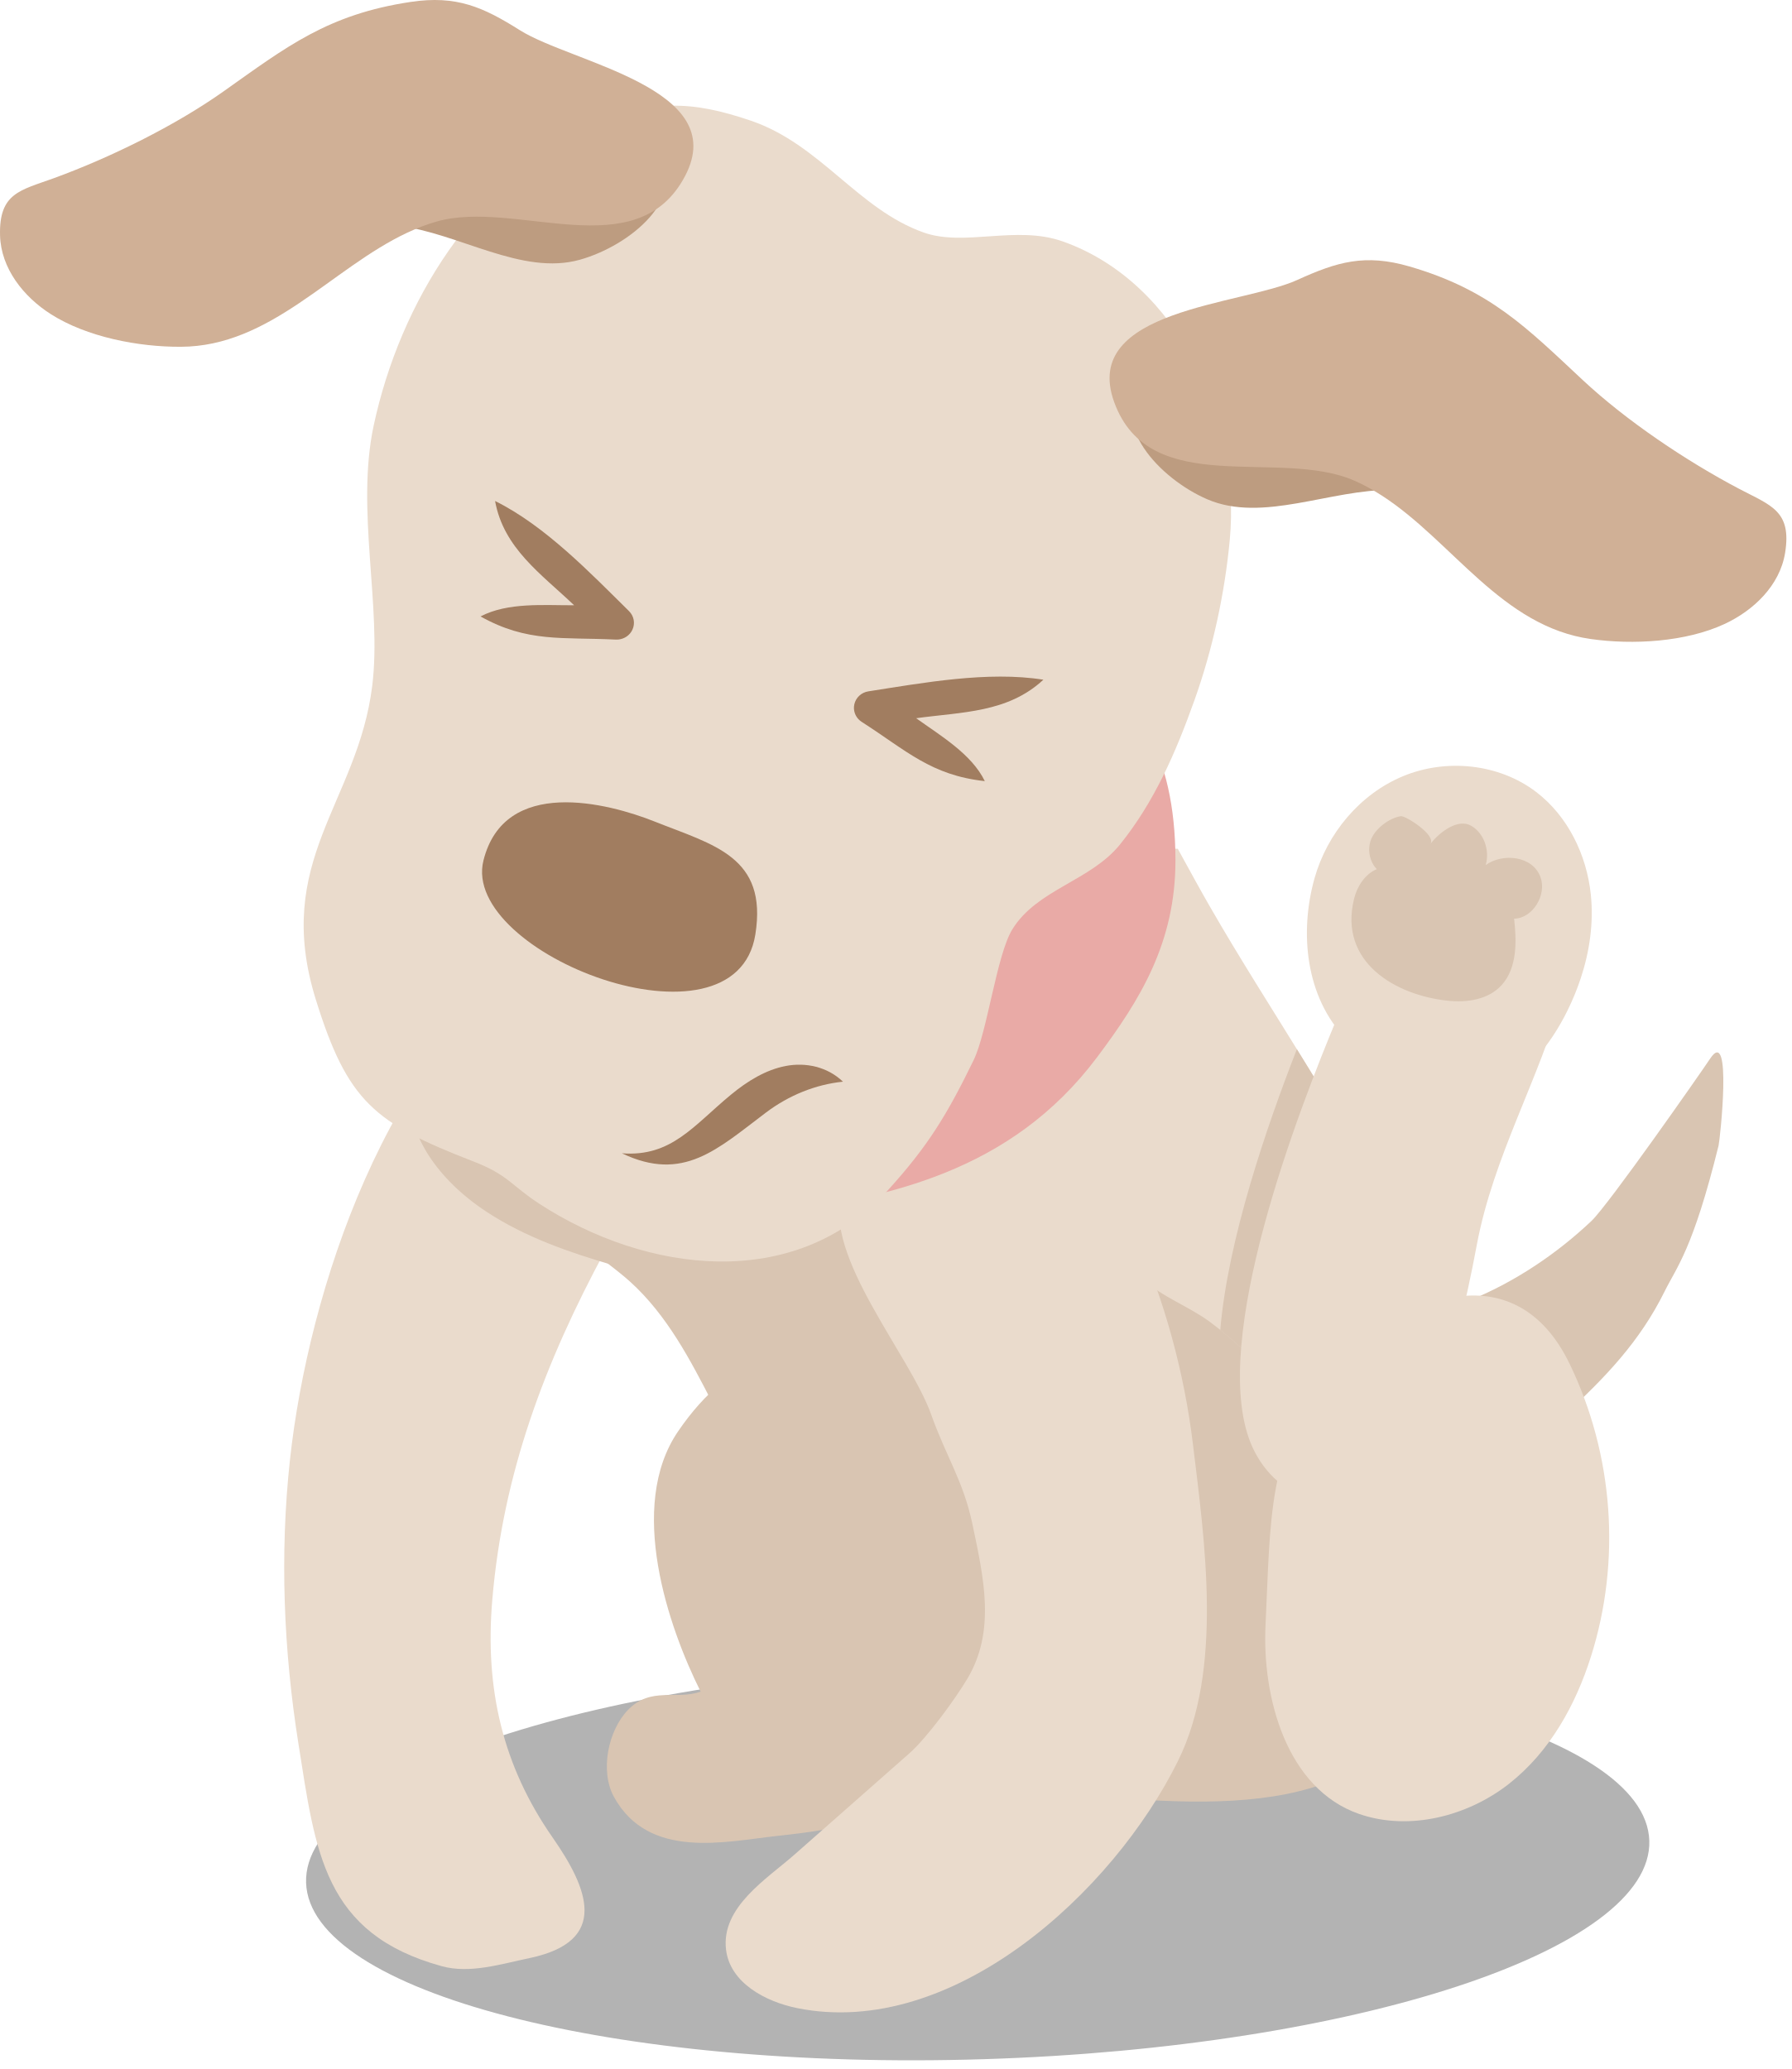
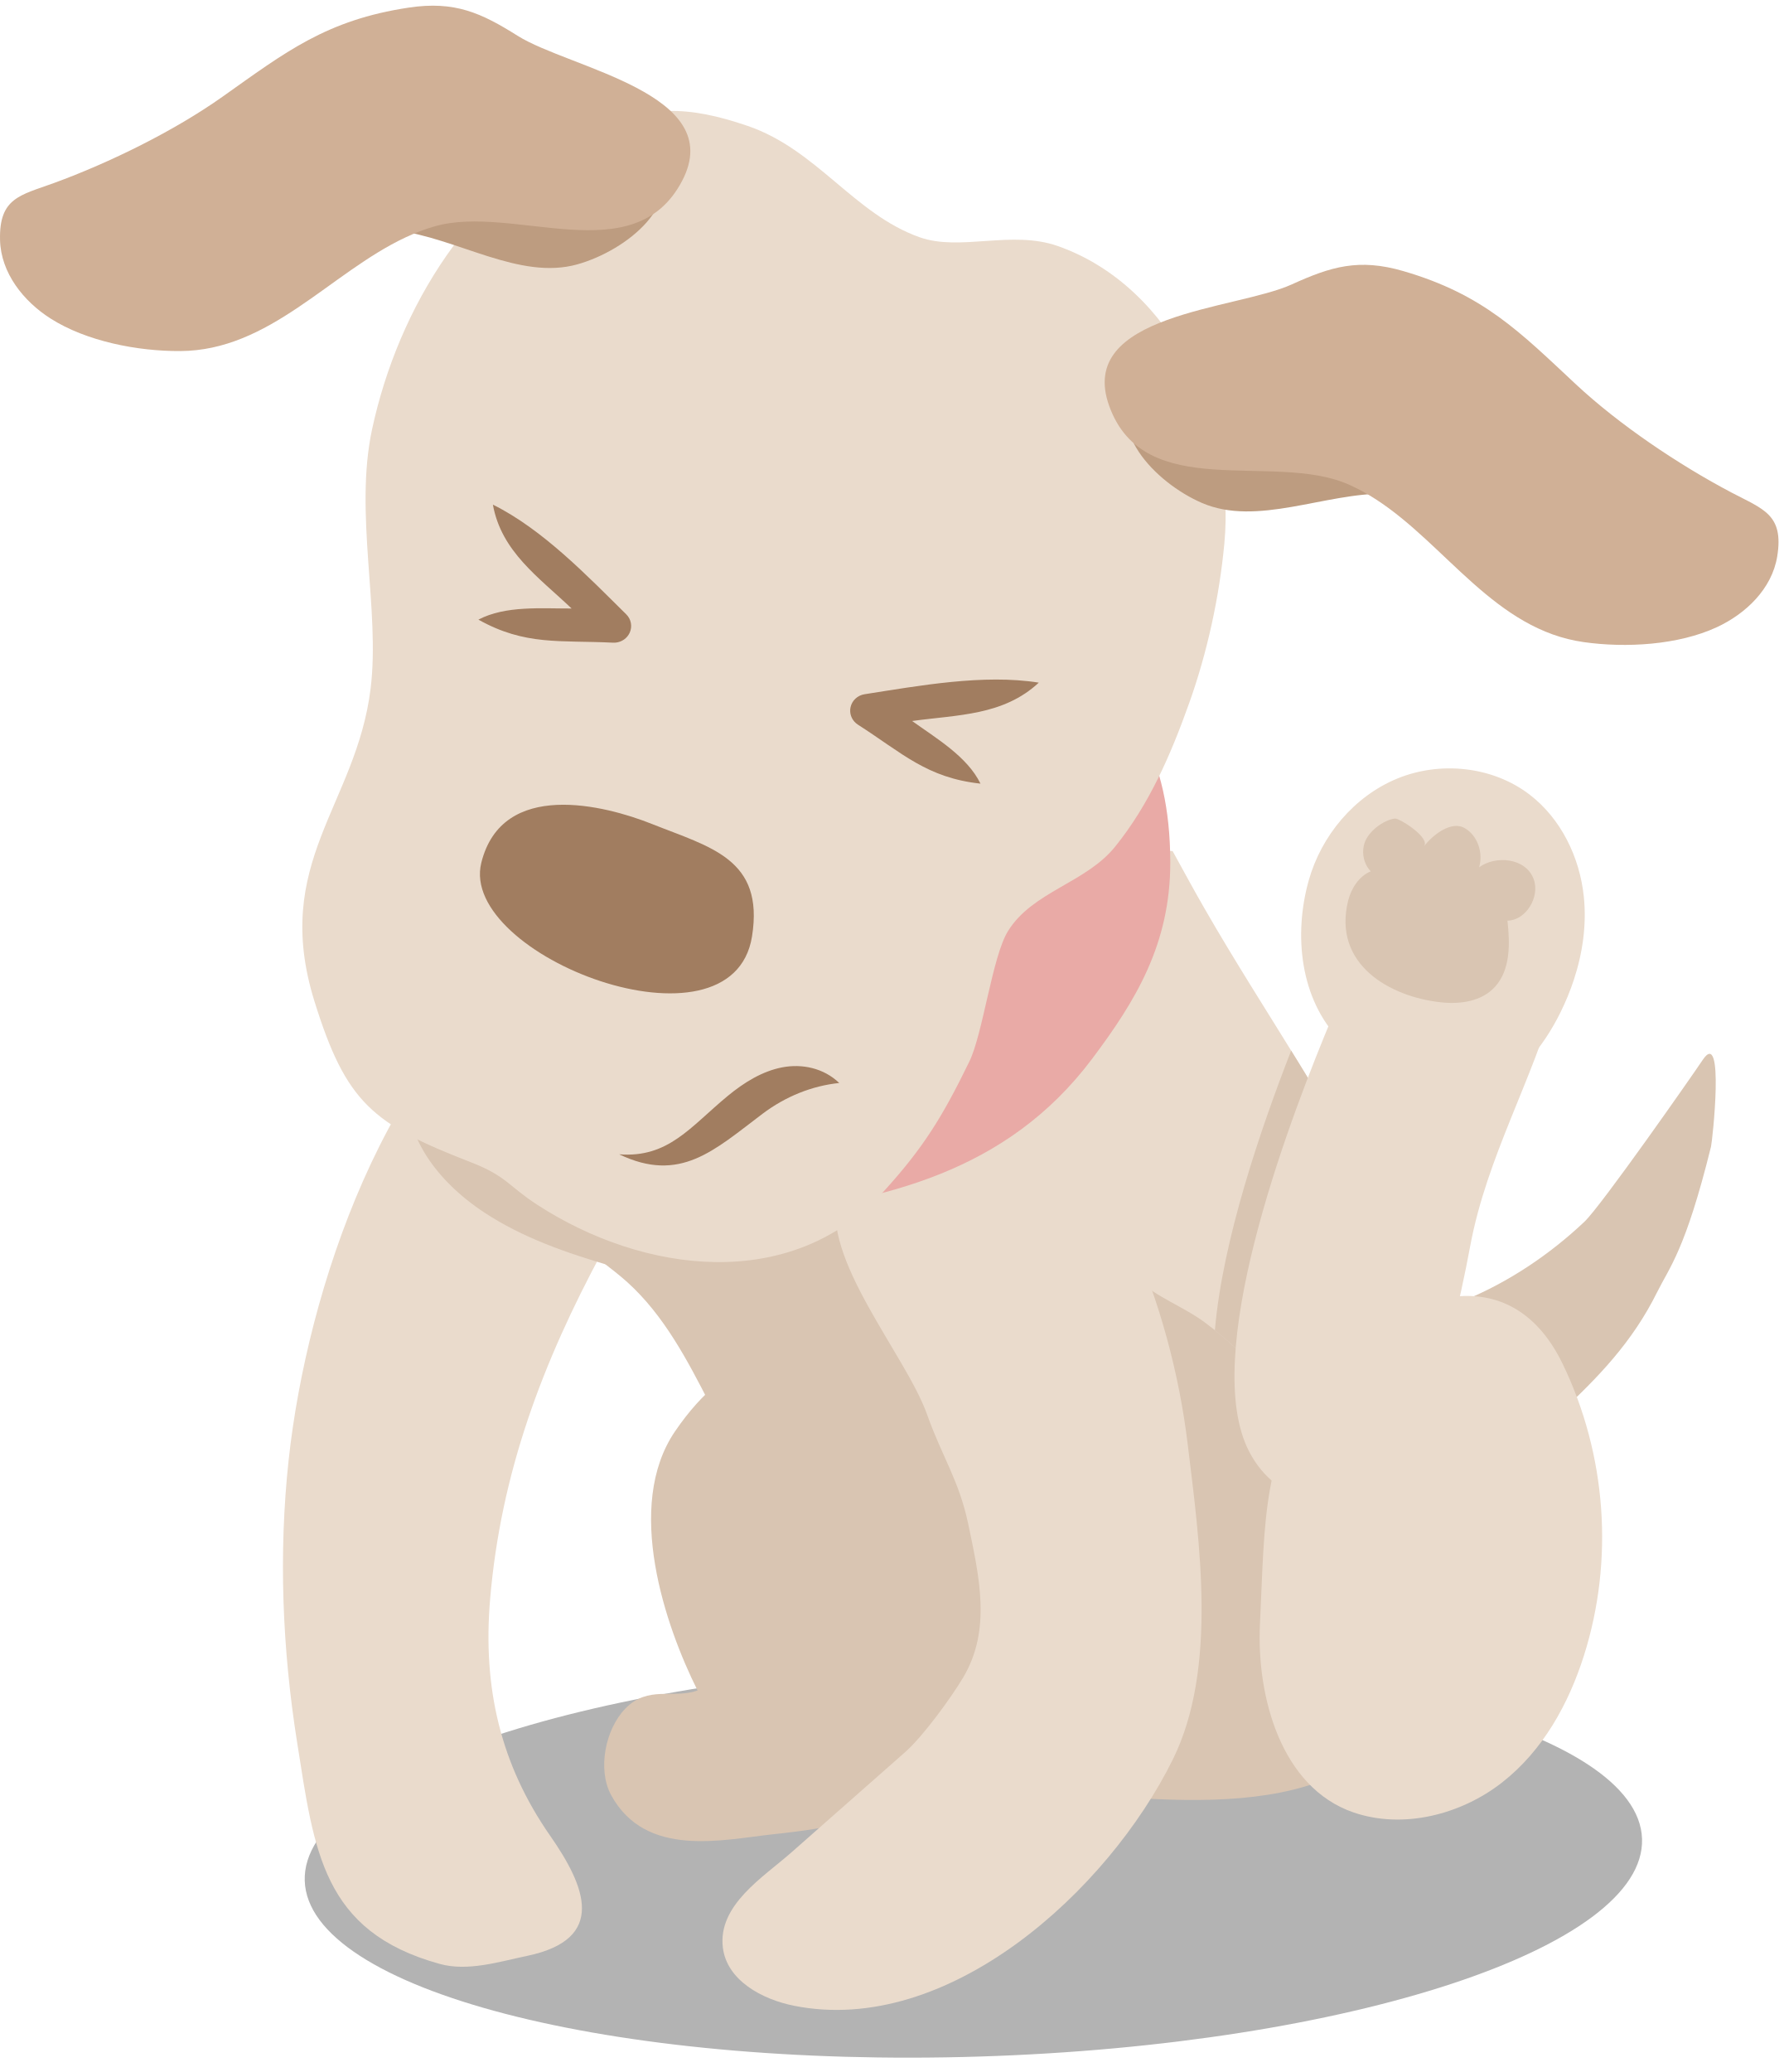
- <svg xmlns="http://www.w3.org/2000/svg" width="174" height="201" viewBox="0 0 174 201" fill="none">
+ <svg xmlns="http://www.w3.org/2000/svg" width="130" height="151" viewBox="0 0 174 201" fill="none">
  <path d="M151.954 137.485C150.685 138.655 149.447 139.815 148.388 141.223C147.161 142.852 146.006 144.147 144.275 145.291C138.263 149.261 125.963 154.8 122.81 144.572C122.782 144.48 122.755 144.388 122.728 144.296C120.699 137.254 127.178 133.051 132.71 130.46C136.029 128.904 139.49 127.672 142.881 126.278C147.198 124.501 151.202 121.811 154.577 118.623C156.235 117.057 165.149 104.295 166.122 102.834C168.285 99.585 167.069 110.737 166.935 111.287C164.436 121.403 162.876 123.065 161.678 125.486C159.278 130.332 155.944 133.808 151.954 137.485Z" fill="#D9C5B2" />
  <path opacity="0.3" d="M160.205 178.808C160.558 189.406 131.639 198.912 95.609 200.045C59.575 201.178 30.085 193.508 29.732 182.91C29.379 172.307 58.298 162.799 94.332 161.666C130.362 160.533 159.852 168.205 160.205 178.808Z" fill="black" />
  <path d="M75.468 178.36C80.987 177.765 87.527 176.867 92.26 171.721C96.826 166.755 98.754 156.571 96.011 149.817C90.106 135.291 76.57 123.403 65.869 139.049C60.871 146.354 64.936 158.111 68.057 164.34C65.682 165.185 63.229 163.808 60.998 166.119C59.049 168.138 58.267 172.068 59.635 174.564C63.023 180.731 70.501 178.894 75.468 178.36Z" fill="#D9C5B2" />
  <path d="M116.936 88.614C116.479 87.811 116.028 87.006 115.585 86.196C113.746 82.834 112.014 79.36 109.416 76.511C106.53 73.346 103.272 71.708 99.097 72.043C98.174 72.117 87.383 75.574 87.272 75.189C87.27 75.186 87.26 75.151 87.26 75.151C87.129 75.193 87.001 75.24 86.868 75.28C86.734 75.313 86.597 75.339 86.466 75.369L86.477 75.407C78.773 77.841 71.183 81.529 63.742 84.511C56.135 87.559 54.553 95.429 54.385 102.638C54.33 104.991 54.772 107.53 54.358 109.85C54.09 111.346 53.09 112.692 53.008 114.213C52.758 118.967 58.153 121.753 61.208 124.516C64.797 127.764 67.064 132.126 69.254 136.391C72.662 143.023 76.07 149.654 79.478 156.286C81.237 159.709 83.019 163.166 85.546 166.1C90.21 171.518 100.149 173.979 107.111 174.557C122.597 175.842 137.282 175.669 141.214 157.526C143.933 144.98 139.938 130.527 134.585 119.102C129.613 108.484 122.753 98.821 116.936 88.614Z" fill="#D9C5B2" />
  <path d="M117.492 88.018C117.027 87.209 116.569 86.396 116.119 85.579C115.547 84.542 114.983 83.496 114.404 82.459C111.761 82.3 109.108 82.629 106.599 83.555C103.681 84.633 101.103 86.412 98.647 88.276C95.896 90.363 93.2 92.638 91.434 95.554C88.786 99.928 88.563 105.596 90.917 110.124C92.422 113.018 94.918 115.462 97.992 116.943C100.413 118.109 103.115 118.555 105.543 119.696C107.934 120.818 109.231 122.567 111.039 124.283C112.815 125.969 115.513 126.927 117.512 128.413C119.696 130.037 121.696 131.895 123.457 133.949C125.385 136.199 127.022 138.667 128.668 141.12C132.249 146.457 135.895 151.753 139.606 157.006C139.844 157.342 140.114 157.702 140.518 157.811C144.424 158.87 142.52 141.268 142.188 139.374C140.938 132.249 138.526 125.321 135.429 118.761C130.374 108.055 123.403 98.311 117.492 88.018Z" fill="#EADBCC" />
  <path d="M135.429 118.761C132.683 112.946 129.37 107.416 125.971 101.927C123.027 109.469 119.267 120.43 118.53 129.212C120.318 130.64 121.977 132.22 123.458 133.948C125.386 136.198 127.023 138.666 128.669 141.119C129.129 141.805 129.6 142.485 130.063 143.17C130.749 142.837 131.399 142.43 131.979 141.955C133.813 140.453 135.091 138.421 136.177 136.35C137.537 133.754 138.536 131.095 139.335 128.381C138.221 125.103 136.906 121.889 135.429 118.761Z" fill="#D9C5B2" />
  <path d="M62.642 107.875C63.479 112.577 61.305 116.828 58.804 121.46C52.904 132.388 48.856 143.142 47.816 155.451C47.089 164.055 48.825 171.545 53.67 178.5C57.079 183.392 59.292 188.581 51.438 190.224C48.644 190.808 45.652 191.767 42.906 191.012C31.412 187.85 30.656 179.911 28.987 169.394C27.544 160.302 27.168 151.015 28.162 141.846C29.956 125.306 37.658 102.119 52.578 92.469C55.073 96.667 59.143 99.825 61.366 104.17C62.018 105.443 62.428 106.674 62.642 107.875Z" fill="#EADBCC" />
  <path d="M47.252 117.718C51.003 120.189 55.31 121.676 59.623 122.932C64.733 124.42 70.009 125.629 75.326 125.38C80.642 125.132 86.056 123.28 89.718 119.418C91.724 117.302 93.172 114.523 93.155 111.607C93.134 108.05 90.919 104.773 88.029 102.699C85.14 100.625 81.641 99.587 78.165 98.834C68.748 96.794 58.936 96.596 49.445 98.256C36.375 100.542 37.609 111.366 47.252 117.718Z" fill="#D9C5B2" />
  <path d="M81.735 115.906C80.009 122.127 88.381 131.586 90.459 137.442C91.896 141.491 93.576 143.881 94.454 148.052C95.561 153.314 96.735 158.442 93.963 163.088C92.787 165.058 90.059 168.81 88.324 170.34C84.617 173.608 80.908 176.875 77.202 180.145C74.482 182.544 70.025 185.261 70.524 189.408C70.912 192.632 74.364 194.471 77.462 195.091C92.505 198.103 108.102 183.884 114.434 171.053C118.817 162.171 117.03 149.824 115.868 140.243C114.25 126.904 108.336 111.305 97.683 102.852C94.814 106.801 90.486 109.569 87.872 113.69C87.107 114.897 82.062 114.729 81.735 115.906Z" fill="#EADBCC" />
  <path d="M40.21 88.245C38.933 93.019 39.665 100.848 41.919 104.839C44.069 108.639 47.701 111.623 50.951 113.624C58.135 118.053 66.607 119.02 74.532 117.953C86.158 116.393 98.154 113.914 106.558 102.718C110.751 97.133 114.192 91.562 114.178 83.541C114.138 62.494 98.348 60.896 84.975 60.517C72.393 60.16 53.316 61.908 45.505 76.953C43.825 80.187 41.2 84.541 40.21 88.245Z" fill="#E9AAA6" />
  <path d="M152.461 132.485C156.734 141.312 157.487 151.63 154.537 160.933C153.044 165.639 150.538 170.197 146.542 173.32C142.547 176.442 136.891 177.906 132.03 176.226C124.994 173.794 122.58 164.945 122.928 157.838C123.419 147.814 123.082 140.413 129.086 133.58C135.813 125.923 147.101 121.414 152.461 132.485Z" fill="#EADBCC" />
  <path d="M132.66 85.422C133.462 84.223 134.526 83.139 135.946 82.209C137.125 81.437 138.45 80.846 139.857 80.629C140.902 80.468 141.977 80.516 143.016 80.715C150.031 82.061 153.546 90.271 151.826 96.508C149.529 104.839 145.077 112.264 143.45 120.938C142.341 126.848 141.054 132.526 138.218 137.936C137.132 140.007 135.854 142.04 134.02 143.541C132.186 145.043 129.708 145.956 127.346 145.502C124.582 144.971 122.47 142.669 121.461 140.129C117.495 130.141 126.12 107.88 129.957 98.702C132.818 91.859 128.55 91.567 132.66 85.422Z" fill="#EADBCC" />
  <path d="M153.544 95.042C153.191 96.11 152.76 97.153 152.265 98.16C150.591 101.565 148.046 104.715 144.56 106.199C138.748 108.674 134.559 104.84 130.774 100.959C126.812 96.897 126.206 90.605 127.682 85.339C128.909 80.962 132.114 77.125 136.309 75.395C140.504 73.665 145.611 74.186 149.219 76.941C152.294 79.289 154.127 83.061 154.525 86.915C154.808 89.653 154.411 92.422 153.544 95.042Z" fill="#EADBCC" />
  <path d="M133.406 84.014C132.992 83.344 132.875 82.466 133.125 81.691C133.498 80.537 134.96 79.445 136.081 79.29C136.517 79.228 139.577 81.157 138.931 81.999C139.848 80.805 141.626 79.501 142.881 80.209C144.141 80.919 144.731 82.594 144.312 84.043C145.921 82.861 148.867 83.108 149.634 85.207C150.271 86.951 148.862 89.234 147.072 89.246C147.33 91.477 147.368 94.028 145.876 95.684C144.565 97.139 142.468 97.415 140.603 97.216C135.587 96.683 130.002 93.504 131.529 87.308C131.833 86.076 132.611 84.907 133.735 84.436C133.61 84.308 133.5 84.168 133.406 84.014Z" fill="#D9C5B2" />
  <path d="M52.42 116.964C49.595 115.132 49.421 114.165 45.958 112.823C36.364 109.106 33.77 107.029 30.685 97.134C26.458 83.588 34.755 78.011 36.159 66.608C37.104 58.925 34.542 49.518 36.3 41.328C38.868 29.366 46.157 17.607 57.441 12.313C63.203 9.612 67.175 9.764 72.927 11.721C79.694 14.025 83.331 20.325 89.719 22.587C93.699 23.996 98.687 21.853 103.216 23.449C114.497 27.43 120.545 40.842 119.453 52.463C118.967 57.642 117.801 63.045 116.024 68.024C114.205 73.118 112.114 77.926 108.783 82.049C105.926 85.583 100.726 86.402 98.335 90.283C96.809 92.76 95.901 100.273 94.571 102.998C92.005 108.262 90.157 111.34 86.187 115.693C77.168 125.579 62.75 123.673 52.42 116.964Z" fill="#EADBCC" />
  <path d="M73.371 90.781C71.435 102.943 44.702 92.67 46.959 83.602C48.995 75.423 59.02 77.99 63.605 79.818C69.312 82.094 74.577 83.215 73.371 90.781Z" fill="#A17D60" />
  <path d="M143.524 37.758C135.728 28.425 119.459 27.448 111.135 36.951C107.515 41.086 112.646 46.5 117.256 48.5C122.641 50.831 129.247 47.512 135.233 47.597C138.081 47.636 142.015 48.741 144.394 46.486C147.315 43.72 145.502 40.125 143.524 37.758Z" fill="#BD9C80" />
  <path d="M151.497 61.332C143.666 58.53 139.019 49.971 131.557 46.696C124.219 43.475 111.66 48.572 108.222 39.052C104.956 30.011 120.576 29.672 126.034 27.187C129.853 25.449 132.579 24.626 136.912 25.888C144.734 28.165 148.265 31.813 153.753 36.933C157.967 40.866 163.761 44.767 168.952 47.5C172.02 49.115 174.056 49.628 173.396 53.708C172.883 56.886 170.323 59.318 167.499 60.626C163.731 62.372 158.618 62.662 154.515 62.079C153.455 61.929 152.452 61.673 151.497 61.332Z" fill="#D0B096" />
  <path d="M31.747 11.063C40.724 2.859 56.977 4.074 63.952 14.606C66.985 19.189 61.174 23.866 56.337 25.23C50.688 26.819 44.587 22.644 38.644 21.924C35.816 21.581 31.77 22.149 29.714 19.595C27.192 16.463 29.469 13.144 31.747 11.063Z" fill="#BD9C80" />
  <path d="M20.685 33.354C28.821 31.627 34.574 23.769 42.407 21.524C50.111 19.317 61.873 26.052 66.556 17.079C71.004 8.558 55.571 6.127 50.496 2.933C46.945 0.698 44.353 -0.483 39.889 0.187C31.833 1.394 27.845 4.536 21.719 8.874C17.016 12.206 10.751 15.295 5.241 17.307C1.984 18.495 -0.102 18.732 0.004 22.862C0.087 26.08 2.297 28.834 4.92 30.508C8.42 32.744 13.448 33.716 17.592 33.689C18.665 33.684 19.693 33.563 20.685 33.354Z" fill="#D0B096" />
  <path d="M74.399 108.085C69.669 111.651 66.361 114.888 60.408 112.041C65.217 112.409 67.345 109.366 70.998 106.349C72.604 105.022 74.391 103.925 76.325 103.557C78.259 103.189 80.36 103.623 81.881 105.083C79.232 105.356 76.641 106.395 74.399 108.085Z" fill="#A17D60" />
  <path d="M60.061 62.129C59.982 62.136 59.902 62.139 59.821 62.135C54.613 61.879 51.235 62.441 46.675 59.886C49.333 58.494 52.838 58.812 55.769 58.801C52.542 55.732 48.921 53.259 48.089 48.671C52.962 51.081 57.362 55.686 61.101 59.371C61.583 59.847 61.714 60.562 61.431 61.173C61.182 61.713 60.654 62.074 60.061 62.129Z" fill="#A17D60" />
  <path d="M83.507 69.984C83.566 70.035 83.629 70.083 83.697 70.127C88.05 72.919 90.429 75.317 95.66 75.884C94.366 73.232 91.348 71.471 88.992 69.774C93.462 69.158 97.886 69.251 101.35 66.033C95.955 65.169 89.605 66.347 84.348 67.164C83.67 67.269 83.128 67.77 82.984 68.426C82.857 69.003 83.062 69.598 83.507 69.984Z" fill="#A17D60" />
</svg>
